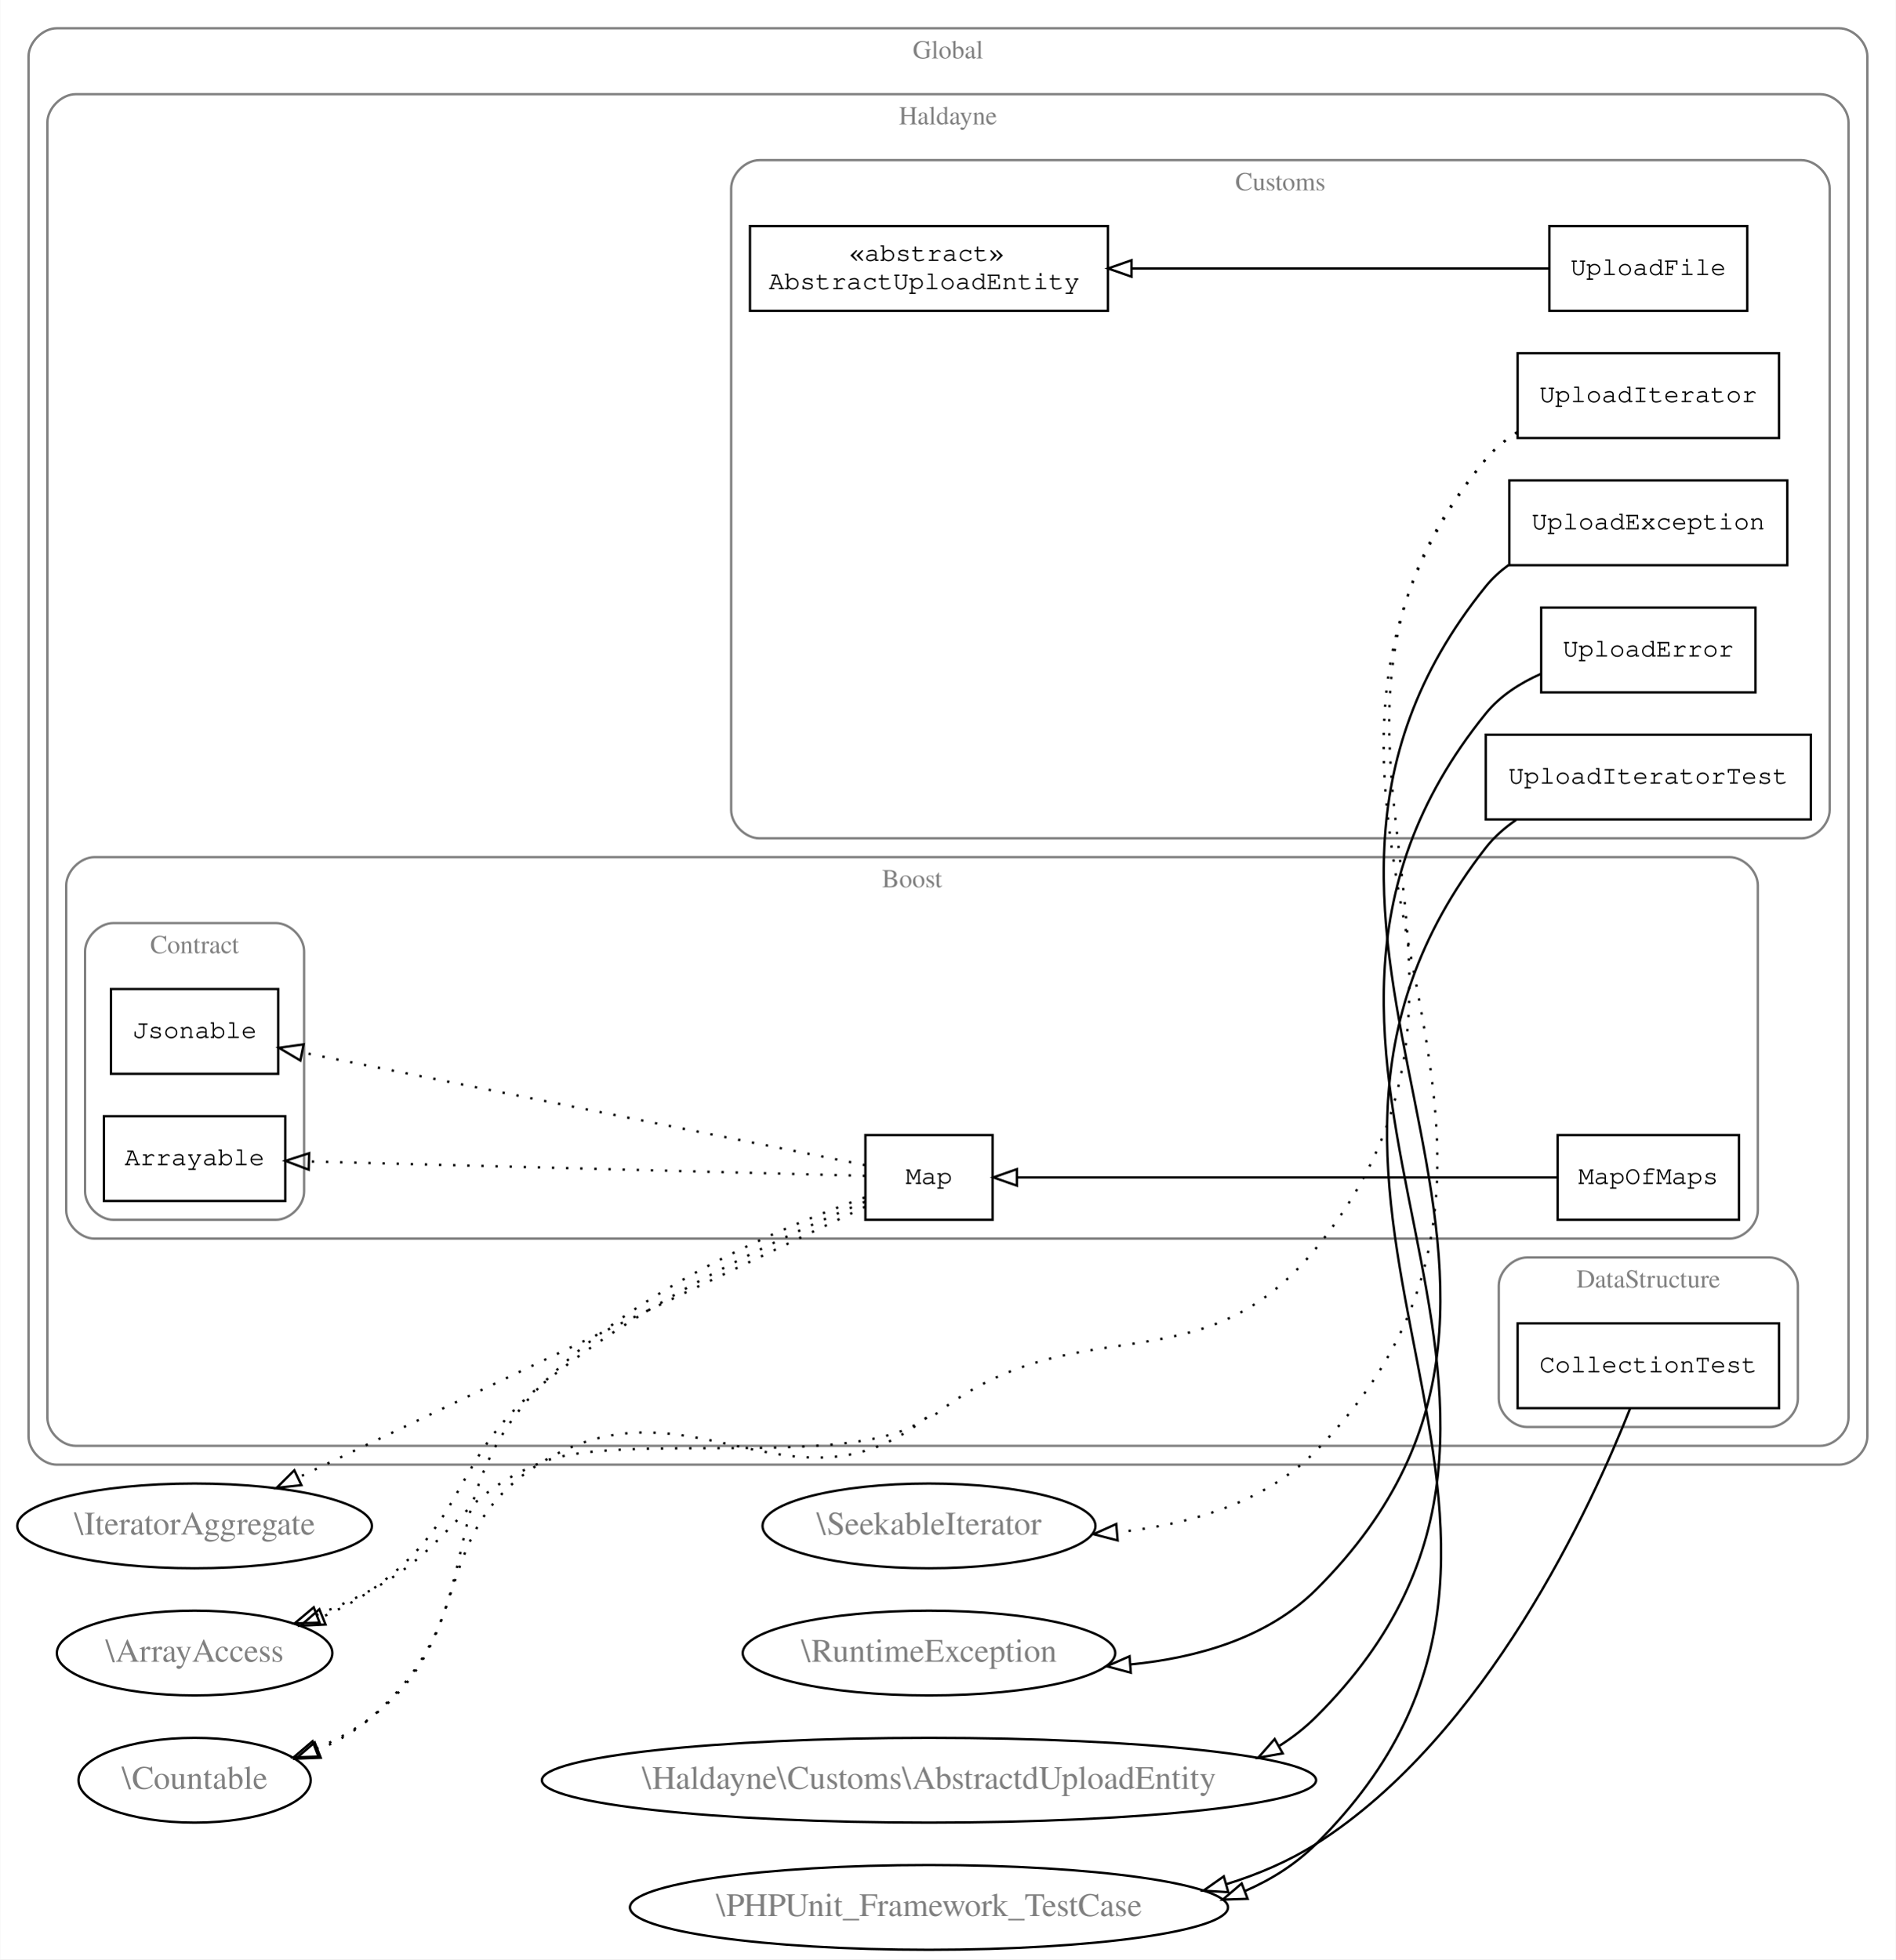
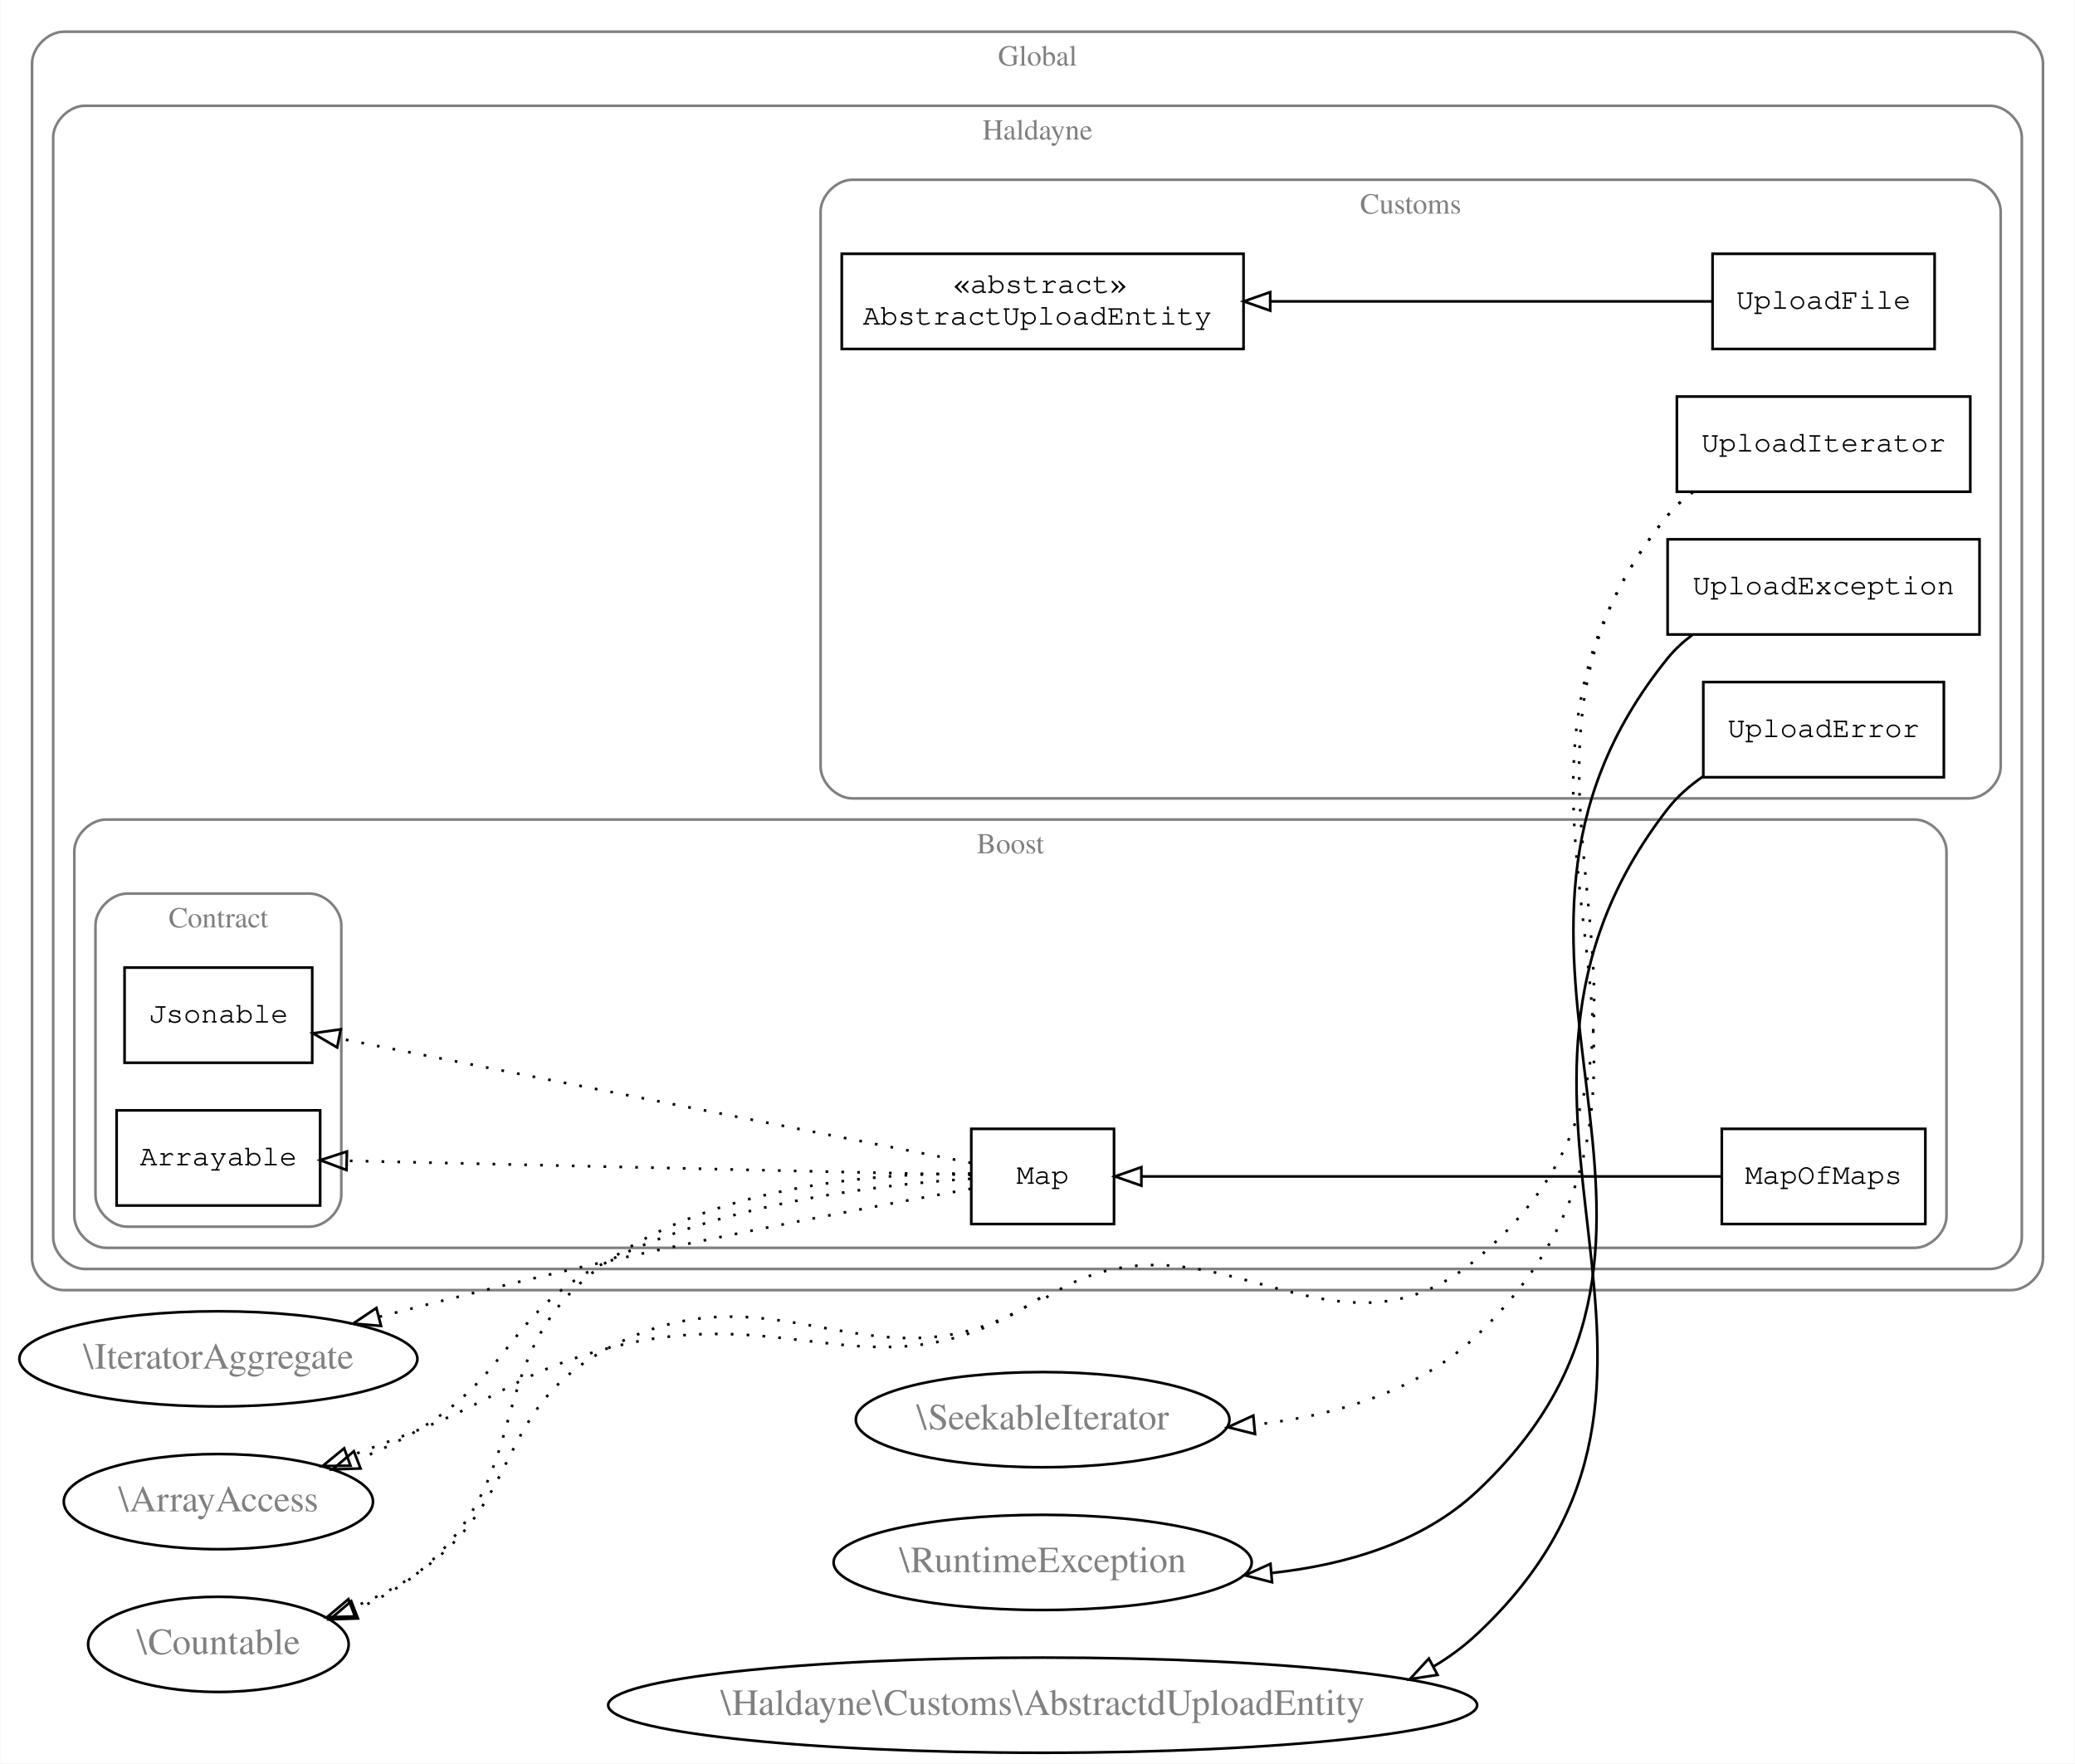
- <svg xmlns="http://www.w3.org/2000/svg" width="805pt" height="832pt" viewBox="0.00 0.00 804.76 832.00">
-   <g id="graph0" class="graph" transform="scale(1 1) rotate(0) translate(4 828)">
-     <polygon fill="white" stroke="none" points="-4,4 -4,-828 800.764,-828 800.764,4 -4,4" />
+ <svg xmlns="http://www.w3.org/2000/svg" width="785pt" height="667pt" viewBox="0.00 0.00 784.76 667.00">
+   <g id="graph0" class="graph" transform="scale(1 1) rotate(0) translate(4 663)">
+     <polygon fill="white" stroke="none" points="-4,4 -4,-663 780.764,-663 780.764,4 -4,4" />
    <g id="clust1" class="cluster">
-       <path fill="none" stroke="gray" d="M20,-206C20,-206 776.764,-206 776.764,-206 782.764,-206 788.764,-212 788.764,-218 788.764,-218 788.764,-804 788.764,-804 788.764,-810 782.764,-816 776.764,-816 776.764,-816 20,-816 20,-816 14,-816 8,-810 8,-804 8,-804 8,-218 8,-218 8,-212 14,-206 20,-206" />
-       <text text-anchor="middle" x="398.382" y="-803.2" font-family="Times,serif" font-size="11.00" fill="gray">Global</text>
+       <path fill="none" stroke="gray" d="M20,-175C20,-175 756.764,-175 756.764,-175 762.764,-175 768.764,-181 768.764,-187 768.764,-187 768.764,-639 768.764,-639 768.764,-645 762.764,-651 756.764,-651 756.764,-651 20,-651 20,-651 14,-651 8,-645 8,-639 8,-639 8,-187 8,-187 8,-181 14,-175 20,-175" />
+       <text text-anchor="middle" x="388.382" y="-638.2" font-family="Times,serif" font-size="11.00" fill="gray">Global</text>
    </g>
    <g id="clust2" class="cluster">
-       <path fill="none" stroke="gray" d="M28,-214C28,-214 768.764,-214 768.764,-214 774.764,-214 780.764,-220 780.764,-226 780.764,-226 780.764,-776 780.764,-776 780.764,-782 774.764,-788 768.764,-788 768.764,-788 28,-788 28,-788 22,-788 16,-782 16,-776 16,-776 16,-226 16,-226 16,-220 22,-214 28,-214" />
-       <text text-anchor="middle" x="398.382" y="-775.2" font-family="Times,serif" font-size="11.00" fill="gray">Haldayne</text>
+       <path fill="none" stroke="gray" d="M28,-183C28,-183 748.764,-183 748.764,-183 754.764,-183 760.764,-189 760.764,-195 760.764,-195 760.764,-611 760.764,-611 760.764,-617 754.764,-623 748.764,-623 748.764,-623 28,-623 28,-623 22,-623 16,-617 16,-611 16,-611 16,-195 16,-195 16,-189 22,-183 28,-183" />
+       <text text-anchor="middle" x="388.382" y="-610.2" font-family="Times,serif" font-size="11.00" fill="gray">Haldayne</text>
    </g>
    <g id="clust3" class="cluster">
-       <path fill="none" stroke="gray" d="M318.329,-472C318.329,-472 760.764,-472 760.764,-472 766.764,-472 772.764,-478 772.764,-484 772.764,-484 772.764,-748 772.764,-748 772.764,-754 766.764,-760 760.764,-760 760.764,-760 318.329,-760 318.329,-760 312.329,-760 306.329,-754 306.329,-748 306.329,-748 306.329,-484 306.329,-484 306.329,-478 312.329,-472 318.329,-472" />
-       <text text-anchor="middle" x="539.546" y="-747.2" font-family="Times,serif" font-size="11.00" fill="gray">Customs</text>
+       <path fill="none" stroke="gray" d="M318.329,-361C318.329,-361 740.764,-361 740.764,-361 746.764,-361 752.764,-367 752.764,-373 752.764,-373 752.764,-583 752.764,-583 752.764,-589 746.764,-595 740.764,-595 740.764,-595 318.329,-595 318.329,-595 312.329,-595 306.329,-589 306.329,-583 306.329,-583 306.329,-373 306.329,-373 306.329,-367 312.329,-361 318.329,-361" />
+       <text text-anchor="middle" x="529.546" y="-582.2" font-family="Times,serif" font-size="11.00" fill="gray">Customs</text>
    </g>
    <g id="clust4" class="cluster">
-       <path fill="none" stroke="gray" d="M36,-302C36,-302 730.264,-302 730.264,-302 736.264,-302 742.264,-308 742.264,-314 742.264,-314 742.264,-452 742.264,-452 742.264,-458 736.264,-464 730.264,-464 730.264,-464 36,-464 36,-464 30,-464 24,-458 24,-452 24,-452 24,-314 24,-314 24,-308 30,-302 36,-302" />
-       <text text-anchor="middle" x="383.132" y="-451.2" font-family="Times,serif" font-size="11.00" fill="gray">Boost</text>
+       <path fill="none" stroke="gray" d="M36,-191C36,-191 720.264,-191 720.264,-191 726.264,-191 732.264,-197 732.264,-203 732.264,-203 732.264,-341 732.264,-341 732.264,-347 726.264,-353 720.264,-353 720.264,-353 36,-353 36,-353 30,-353 24,-347 24,-341 24,-341 24,-203 24,-203 24,-197 30,-191 36,-191" />
+       <text text-anchor="middle" x="378.132" y="-340.2" font-family="Times,serif" font-size="11.00" fill="gray">Boost</text>
    </g>
    <g id="clust5" class="cluster">
-       <path fill="none" stroke="gray" d="M44,-310C44,-310 113,-310 113,-310 119,-310 125,-316 125,-322 125,-322 125,-424 125,-424 125,-430 119,-436 113,-436 113,-436 44,-436 44,-436 38,-436 32,-430 32,-424 32,-424 32,-322 32,-322 32,-316 38,-310 44,-310" />
-       <text text-anchor="middle" x="78.5" y="-423.2" font-family="Times,serif" font-size="11.00" fill="gray">Contract</text>
-     </g>
-     <g id="clust6" class="cluster">
-       <path fill="none" stroke="gray" d="M644.264,-222C644.264,-222 747.264,-222 747.264,-222 753.264,-222 759.264,-228 759.264,-234 759.264,-234 759.264,-282 759.264,-282 759.264,-288 753.264,-294 747.264,-294 747.264,-294 644.264,-294 644.264,-294 638.264,-294 632.264,-288 632.264,-282 632.264,-282 632.264,-234 632.264,-234 632.264,-228 638.264,-222 644.264,-222" />
-       <text text-anchor="middle" x="695.764" y="-281.2" font-family="Times,serif" font-size="11.00" fill="gray">DataStructure</text>
+       <path fill="none" stroke="gray" d="M44,-199C44,-199 113,-199 113,-199 119,-199 125,-205 125,-211 125,-211 125,-313 125,-313 125,-319 119,-325 113,-325 113,-325 44,-325 44,-325 38,-325 32,-319 32,-313 32,-313 32,-211 32,-211 32,-205 38,-199 44,-199" />
+       <text text-anchor="middle" x="78.5" y="-312.2" font-family="Times,serif" font-size="11.00" fill="gray">Contract</text>
    </g>
    <g id="node1" class="node">
-       <polygon fill="none" stroke="black" points="754.764,-624 636.764,-624 636.764,-588 754.764,-588 754.764,-624" />
-       <text text-anchor="middle" x="695.764" y="-603.2" font-family="Courier,monospace" font-size="11.00">UploadException</text>
+       <polygon fill="none" stroke="black" points="744.764,-459 626.764,-459 626.764,-423 744.764,-423 744.764,-459" />
+       <text text-anchor="middle" x="685.764" y="-438.2" font-family="Courier,monospace" font-size="11.00">UploadException</text>
+     </g>
+     <g id="node10" class="node">
+       <ellipse fill="none" stroke="black" cx="390.329" cy="-72" rx="79.087" ry="18" />
+       <text text-anchor="middle" x="390.329" y="-68.3" font-family="Times,serif" font-size="14.00" fill="gray">\RuntimeException</text>
+     </g>
+     <g id="edge1" class="edge">
+       <path fill="none" stroke="black" d="M636.263,-422.95C632.727,-420.337 629.488,-417.368 626.764,-414 536.473,-302.324 659.361,-197.405 554.764,-99 534.057,-79.519 504.97,-71.057 477.064,-68.01" />
+       <polygon fill="none" stroke="black" points="477.119,-64.501 466.853,-67.121 476.512,-71.475 477.119,-64.501" />
+     </g>
+     <g id="node2" class="node">
+       <polygon fill="none" stroke="black" points="727.764,-567 643.764,-567 643.764,-531 727.764,-531 727.764,-567" />
+       <text text-anchor="middle" x="685.764" y="-546.2" font-family="Courier,monospace" font-size="11.00">UploadFile</text>
+     </g>
+     <g id="node4" class="node">
+       <polygon fill="none" stroke="black" points="466.329,-567 314.329,-567 314.329,-531 466.329,-531 466.329,-567" />
+       <text text-anchor="start" x="356.329" y="-552.2" font-family="Courier,monospace" font-size="11.00">«abstract»</text>
+       <text text-anchor="start" x="322.329" y="-540.2" font-family="Courier,monospace" font-size="11.00">AbstractUploadEntity</text>
+     </g>
+     <g id="edge2" class="edge">
+       <path fill="none" stroke="black" d="M643.654,-549C600.519,-549 531.474,-549 476.506,-549" />
+       <polygon fill="none" stroke="black" points="476.415,-545.5 466.415,-549 476.415,-552.5 476.415,-545.5" />
+     </g>
+     <g id="node3" class="node">
+       <polygon fill="none" stroke="black" points="731.264,-405 640.264,-405 640.264,-369 731.264,-369 731.264,-405" />
+       <text text-anchor="middle" x="685.764" y="-384.2" font-family="Courier,monospace" font-size="11.00">UploadError</text>
+     </g>
+     <g id="node11" class="node">
+       <ellipse fill="none" stroke="black" cx="390.329" cy="-18" rx="164.371" ry="18" />
+       <text text-anchor="middle" x="390.329" y="-14.3" font-family="Times,serif" font-size="14.00" fill="gray">\Haldayne\Customs\AbstractdUploadEntity</text>
+     </g>
+     <g id="edge3" class="edge">
+       <path fill="none" stroke="black" d="M640.143,-369.278C635.093,-365.813 630.449,-361.746 626.764,-357 539.497,-244.586 658.516,-142.406 554.764,-45 549.693,-40.239 544.121,-36.136 538.188,-32.611" />
+       <polygon fill="none" stroke="black" points="539.725,-29.464 529.254,-27.848 536.432,-35.641 539.725,-29.464" />
+     </g>
+     <g id="node5" class="node">
+       <polygon fill="none" stroke="black" points="741.264,-513 630.264,-513 630.264,-477 741.264,-477 741.264,-513" />
+       <text text-anchor="middle" x="685.764" y="-492.2" font-family="Courier,monospace" font-size="11.00">UploadIterator</text>
    </g>
    <g id="node12" class="node">
-       <ellipse fill="none" stroke="black" cx="390.329" cy="-126" rx="79.087" ry="18" />
-       <text text-anchor="middle" x="390.329" y="-122.3" font-family="Times,serif" font-size="14.00" fill="gray">\RuntimeException</text>
+       <ellipse fill="none" stroke="black" cx="78.5" cy="-95" rx="58.49" ry="18" />
+       <text text-anchor="middle" x="78.5" y="-91.3" font-family="Times,serif" font-size="14.00" fill="gray">\ArrayAccess</text>
    </g>
-     <g id="edge1" class="edge">
-       <path fill="none" stroke="black" d="M636.481,-588.104C632.862,-585.473 629.56,-582.457 626.764,-579 506.005,-429.707 690.793,-288.526 554.764,-153 534.17,-132.483 504.359,-123.958 475.819,-121.155" />
-       <polygon fill="none" stroke="black" points="476.032,-117.661 465.795,-120.392 475.5,-124.641 476.032,-117.661" />
-     </g>
-     <g id="node2" class="node">
-       <polygon fill="none" stroke="black" points="737.764,-732 653.764,-732 653.764,-696 737.764,-696 737.764,-732" />
-       <text text-anchor="middle" x="695.764" y="-711.2" font-family="Courier,monospace" font-size="11.00">UploadFile</text>
-     </g>
-     <g id="node5" class="node">
-       <polygon fill="none" stroke="black" points="466.329,-732 314.329,-732 314.329,-696 466.329,-696 466.329,-732" />
-       <text text-anchor="start" x="356.329" y="-717.2" font-family="Courier,monospace" font-size="11.00">«abstract»</text>
-       <text text-anchor="start" x="322.329" y="-705.2" font-family="Courier,monospace" font-size="11.00">AbstractUploadEntity</text>
-     </g>
-     <g id="edge2" class="edge">
-       <path fill="none" stroke="black" d="M653.526,-714C608.278,-714 534.397,-714 476.573,-714" />
-       <polygon fill="none" stroke="black" points="476.341,-710.5 466.341,-714 476.341,-717.5 476.341,-710.5" />
-     </g>
-     <g id="node3" class="node">
-       <polygon fill="none" stroke="black" points="764.764,-516 626.764,-516 626.764,-480 764.764,-480 764.764,-516" />
-       <text text-anchor="middle" x="695.764" y="-495.2" font-family="Courier,monospace" font-size="11.00">UploadIteratorTest</text>
+     <g id="edge4" class="edge">
+       <path fill="none" stroke="black" stroke-dasharray="1,5" d="M389.329,-172C327.998,-132.174 296.541,-171.881 225.893,-153 192.235,-144.005 186.282,-134.837 153.893,-122 145.357,-118.617 136.208,-115.16 127.348,-111.898" />
+       <polygon fill="none" stroke="black" points="128.484,-108.587 117.89,-108.449 126.085,-115.163 128.484,-108.587" />
    </g>
    <g id="node13" class="node">
-       <ellipse fill="none" stroke="black" cx="390.329" cy="-18" rx="126.978" ry="18" />
-       <text text-anchor="middle" x="390.329" y="-14.3" font-family="Times,serif" font-size="14.00" fill="gray">\PHPUnit_Framework_TestCase</text>
+       <ellipse fill="none" stroke="black" cx="390.329" cy="-126" rx="70.688" ry="18" />
+       <text text-anchor="middle" x="390.329" y="-122.3" font-family="Times,serif" font-size="14.00" fill="gray">\SeekableIterator</text>
    </g>
-     <g id="edge3" class="edge">
-       <path fill="none" stroke="black" d="M639.603,-479.789C634.749,-476.477 630.333,-472.58 626.764,-468 509.547,-317.574 689.94,-179.519 554.764,-45 546.085,-36.363 535.771,-29.852 524.607,-24.998" />
-       <polygon fill="none" stroke="black" points="525.636,-21.644 515.047,-21.301 523.112,-28.172 525.636,-21.644" />
-     </g>
-     <g id="node4" class="node">
-       <polygon fill="none" stroke="black" points="741.264,-570 650.264,-570 650.264,-534 741.264,-534 741.264,-570" />
-       <text text-anchor="middle" x="695.764" y="-549.2" font-family="Courier,monospace" font-size="11.00">UploadError</text>
+     <g id="edge5" class="edge">
+       <path fill="none" stroke="black" stroke-dasharray="1,5" d="M636.276,-476.94C632.737,-474.329 629.493,-471.364 626.764,-468 537.642,-358.164 656.509,-256.258 554.764,-158 532.528,-136.526 500.359,-127.407 470.432,-124.069" />
+       <polygon fill="none" stroke="black" points="470.664,-120.576 460.387,-123.149 470.026,-127.547 470.664,-120.576" />
    </g>
    <g id="node14" class="node">
-       <ellipse fill="none" stroke="black" cx="390.329" cy="-72" rx="164.371" ry="18" />
-       <text text-anchor="middle" x="390.329" y="-68.3" font-family="Times,serif" font-size="14.00" fill="gray">\Haldayne\Customs\AbstractdUploadEntity</text>
+       <ellipse fill="none" stroke="black" cx="78.5" cy="-41" rx="49.291" ry="18" />
+       <text text-anchor="middle" x="78.5" y="-37.3" font-family="Times,serif" font-size="14.00" fill="gray">\Countable</text>
    </g>
-     <g id="edge4" class="edge">
-       <path fill="none" stroke="black" d="M650.19,-541.858C641.295,-537.934 632.835,-532.506 626.764,-525 506.005,-375.707 690.793,-234.526 554.764,-99 550.018,-94.271 544.782,-90.18 539.185,-86.648" />
-       <polygon fill="none" stroke="black" points="540.543,-83.397 530.11,-81.549 537.113,-89.499 540.543,-83.397" />
+     <g id="edge6" class="edge">
+       <path fill="none" stroke="black" stroke-dasharray="1,5" d="M636.357,-476.873C632.802,-474.276 629.531,-471.333 626.764,-468 544.404,-368.813 652.891,-270.62 554.764,-187 499.245,-139.689 452.505,-211.726 391.329,-172" />
+       <path fill="none" stroke="black" stroke-dasharray="1,5" d="M389.329,-172C327.998,-132.174 290.351,-187.536 225.893,-153 182.253,-129.618 194.528,-96.284 153.893,-68 146.357,-62.754 137.686,-58.407 128.986,-54.848" />
+       <polygon fill="none" stroke="black" points="130.178,-51.556 119.587,-51.288 127.699,-58.103 130.178,-51.556" />
    </g>
    <g id="node6" class="node">
-       <polygon fill="none" stroke="black" points="751.264,-678 640.264,-678 640.264,-642 751.264,-642 751.264,-678" />
-       <text text-anchor="middle" x="695.764" y="-657.2" font-family="Courier,monospace" font-size="11.00">UploadIterator</text>
+       <polygon fill="none" stroke="black" points="117,-243 40,-243 40,-207 117,-207 117,-243" />
+       <text text-anchor="middle" x="78.5" y="-222.2" font-family="Courier,monospace" font-size="11.00">Arrayable</text>
+     </g>
+     <g id="node7" class="node">
+       <polygon fill="none" stroke="black" points="114,-297 43,-297 43,-261 114,-261 114,-297" />
+       <text text-anchor="middle" x="78.5" y="-276.2" font-family="Courier,monospace" font-size="11.00">Jsonable</text>
+     </g>
+     <g id="node8" class="node">
+       <polygon fill="none" stroke="black" points="417.329,-236 363.329,-236 363.329,-200 417.329,-200 417.329,-236" />
+       <text text-anchor="middle" x="390.329" y="-215.2" font-family="Courier,monospace" font-size="11.00">Map</text>
+     </g>
+     <g id="edge8" class="edge">
+       <path fill="none" stroke="black" stroke-dasharray="1,5" d="M363.18,-218.591C311.042,-219.769 193.476,-222.425 127.223,-223.922" />
+       <polygon fill="none" stroke="black" points="126.967,-220.427 117.048,-224.152 127.125,-227.425 126.967,-220.427" />
+     </g>
+     <g id="edge9" class="edge">
+       <path fill="none" stroke="black" stroke-dasharray="1,5" d="M363.18,-223.148C310.28,-233.563 190.027,-257.239 124.353,-270.169" />
+       <polygon fill="none" stroke="black" points="123.435,-266.783 114.3,-272.149 124.787,-273.651 123.435,-266.783" />
+     </g>
+     <g id="edge10" class="edge">
+       <path fill="none" stroke="black" stroke-dasharray="1,5" d="M363.063,-217.093C329.594,-215.013 270.713,-208.206 225.893,-186 187.529,-166.993 190.673,-143.917 153.893,-122 146.845,-117.8 139.036,-114.09 131.206,-110.87" />
+       <polygon fill="none" stroke="black" points="132.283,-107.534 121.694,-107.186 129.755,-114.061 132.283,-107.534" />
+     </g>
+     <g id="edge7" class="edge">
+       <path fill="none" stroke="black" stroke-dasharray="1,5" d="M363.069,-219.099C328.545,-219.247 267.419,-214.909 225.893,-186 175.472,-150.899 201.45,-106.895 153.893,-68 146.939,-62.312 138.683,-57.768 130.245,-54.155" />
+       <polygon fill="none" stroke="black" points="131.289,-50.806 120.7,-50.46 128.762,-57.334 131.289,-50.806" />
    </g>
    <g id="node15" class="node">
-       <ellipse fill="none" stroke="black" cx="78.5" cy="-126" rx="58.49" ry="18" />
-       <text text-anchor="middle" x="78.5" y="-122.3" font-family="Times,serif" font-size="14.00" fill="gray">\ArrayAccess</text>
+       <ellipse fill="none" stroke="black" cx="78.5" cy="-149" rx="75.287" ry="18" />
+       <text text-anchor="middle" x="78.5" y="-145.3" font-family="Times,serif" font-size="14.00" fill="gray">\IteratorAggregate</text>
    </g>
-     <g id="edge5" class="edge">
-       <path fill="none" stroke="black" stroke-dasharray="1,5" d="M389.329,-226C360.718,-203.233 259.854,-220.549 225.893,-207 188.741,-192.177 189.076,-172.03 153.893,-153 146.51,-149.006 138.414,-145.381 130.365,-142.176" />
-       <polygon fill="none" stroke="black" points="131.576,-138.892 120.985,-138.609 129.088,-145.435 131.576,-138.892" />
-     </g>
-     <g id="node16" class="node">
-       <ellipse fill="none" stroke="black" cx="390.329" cy="-180" rx="70.688" ry="18" />
-       <text text-anchor="middle" x="390.329" y="-176.3" font-family="Times,serif" font-size="14.00" fill="gray">\SeekableIterator</text>
-     </g>
-     <g id="edge6" class="edge">
-       <path fill="none" stroke="black" stroke-dasharray="1,5" d="M639.989,-644.466C634.996,-641.319 630.443,-637.539 626.764,-633 507.239,-485.527 687.374,-347.827 554.764,-212 532.988,-189.696 500.567,-180.502 470.328,-177.333" />
-       <polygon fill="none" stroke="black" points="470.434,-173.829 460.176,-176.479 469.847,-180.805 470.434,-173.829" />
-     </g>
-     <g id="node17" class="node">
-       <ellipse fill="none" stroke="black" cx="78.5" cy="-72" rx="49.291" ry="18" />
-       <text text-anchor="middle" x="78.5" y="-68.3" font-family="Times,serif" font-size="14.00" fill="gray">\Countable</text>
-     </g>
-     <g id="edge7" class="edge">
-       <path fill="none" stroke="black" stroke-dasharray="1,5" d="M640.181,-644.306C635.152,-641.19 630.538,-637.46 626.764,-633 528.393,-516.746 650.968,-416.054 554.764,-298 504.622,-236.469 453.438,-275.424 391.329,-226" />
-       <path fill="none" stroke="black" stroke-dasharray="1,5" d="M389.329,-226C332.108,-180.466 288.264,-245.177 225.893,-207 176.69,-176.883 199.273,-134.619 153.893,-99 146.826,-93.453 138.515,-88.978 130.057,-85.389" />
-       <polygon fill="none" stroke="black" points="131.094,-82.037 120.504,-81.704 128.574,-88.569 131.094,-82.037" />
-     </g>
-     <g id="node7" class="node">
-       <polygon fill="none" stroke="black" points="117,-354 40,-354 40,-318 117,-318 117,-354" />
-       <text text-anchor="middle" x="78.5" y="-333.2" font-family="Courier,monospace" font-size="11.00">Arrayable</text>
-     </g>
-     <g id="node8" class="node">
-       <polygon fill="none" stroke="black" points="114,-408 43,-408 43,-372 114,-372 114,-408" />
-       <text text-anchor="middle" x="78.5" y="-387.2" font-family="Courier,monospace" font-size="11.00">Jsonable</text>
+     <g id="edge11" class="edge">
+       <path fill="none" stroke="black" stroke-dasharray="1,5" d="M363.196,-213.335C330.853,-207.457 274.138,-196.811 225.893,-186 197.313,-179.595 165.796,-171.734 139.349,-164.906" />
+       <polygon fill="none" stroke="black" points="140.036,-161.469 129.477,-162.346 138.278,-168.245 140.036,-161.469" />
    </g>
    <g id="node9" class="node">
-       <polygon fill="none" stroke="black" points="417.329,-346 363.329,-346 363.329,-310 417.329,-310 417.329,-346" />
-       <text text-anchor="middle" x="390.329" y="-325.2" font-family="Courier,monospace" font-size="11.00">Map</text>
-     </g>
-     <g id="edge10" class="edge">
-       <path fill="none" stroke="black" stroke-dasharray="1,5" d="M363.18,-328.675C311.042,-330.021 193.476,-333.057 127.223,-334.768" />
-       <polygon fill="none" stroke="black" points="126.955,-331.273 117.048,-335.03 127.135,-338.271 126.955,-331.273" />
-     </g>
-     <g id="edge11" class="edge">
-       <path fill="none" stroke="black" stroke-dasharray="1,5" d="M363.18,-333.233C310.28,-343.818 190.027,-367.882 124.353,-381.025" />
-       <polygon fill="none" stroke="black" points="123.418,-377.642 114.3,-383.036 124.792,-384.506 123.418,-377.642" />
+       <polygon fill="none" stroke="black" points="724.264,-236 647.264,-236 647.264,-200 724.264,-200 724.264,-236" />
+       <text text-anchor="middle" x="685.764" y="-215.2" font-family="Courier,monospace" font-size="11.00">MapOfMaps</text>
    </g>
    <g id="edge12" class="edge">
-       <path fill="none" stroke="black" stroke-dasharray="1,5" d="M363.113,-317.64C329.176,-303.428 269.257,-275.549 225.893,-240 187.078,-208.18 194.922,-181.909 153.893,-153 147.496,-148.493 140.264,-144.655 132.884,-141.411" />
-       <polygon fill="none" stroke="black" points="134.092,-138.124 123.509,-137.615 131.464,-144.612 134.092,-138.124" />
-     </g>
-     <g id="edge9" class="edge">
-       <path fill="none" stroke="black" stroke-dasharray="1,5" d="M363.043,-319.467C327.933,-306.931 265.559,-280.54 225.893,-240 176.684,-189.706 206.635,-145.577 153.893,-99 147.234,-93.119 139.192,-88.486 130.891,-84.846" />
-       <polygon fill="none" stroke="black" points="132.056,-81.544 121.469,-81.145 129.497,-88.059 132.056,-81.544" />
-     </g>
-     <g id="node18" class="node">
-       <ellipse fill="none" stroke="black" cx="78.5" cy="-180" rx="75.287" ry="18" />
-       <text text-anchor="middle" x="78.5" y="-176.3" font-family="Times,serif" font-size="14.00" fill="gray">\IteratorAggregate</text>
-     </g>
-     <g id="edge13" class="edge">
-       <path fill="none" stroke="black" stroke-dasharray="1,5" d="M363.18,-315.509C309.784,-290.003 187.767,-231.717 122.521,-200.55" />
-       <polygon fill="none" stroke="black" points="123.853,-197.308 113.321,-196.156 120.836,-203.624 123.853,-197.308" />
-     </g>
-     <g id="node10" class="node">
-       <polygon fill="none" stroke="black" points="734.264,-346 657.264,-346 657.264,-310 734.264,-310 734.264,-346" />
-       <text text-anchor="middle" x="695.764" y="-325.2" font-family="Courier,monospace" font-size="11.00">MapOfMaps</text>
-     </g>
-     <g id="edge14" class="edge">
-       <path fill="none" stroke="black" d="M657.253,-328C598.589,-328 485.853,-328 427.822,-328" />
-       <polygon fill="none" stroke="black" points="427.648,-324.5 417.648,-328 427.648,-331.5 427.648,-324.5" />
-     </g>
-     <g id="node11" class="node">
-       <polygon fill="none" stroke="black" points="751.264,-266 640.264,-266 640.264,-230 751.264,-230 751.264,-266" />
-       <text text-anchor="middle" x="695.764" y="-245.2" font-family="Courier,monospace" font-size="11.00">CollectionTest</text>
-     </g>
-     <g id="edge8" class="edge">
-       <path fill="none" stroke="black" d="M688.097,-229.998C672.068,-189.461 627.244,-90.987 554.764,-45 543.137,-37.623 530.143,-32.061 516.699,-27.893" />
-       <polygon fill="none" stroke="black" points="517.419,-24.46 506.843,-25.099 515.509,-31.194 517.419,-24.46" />
+       <path fill="none" stroke="black" d="M647.003,-218C590.29,-218 483.819,-218 427.844,-218" />
+       <polygon fill="none" stroke="black" points="427.678,-214.5 417.678,-218 427.678,-221.5 427.678,-214.5" />
    </g>
  </g>
</svg>
